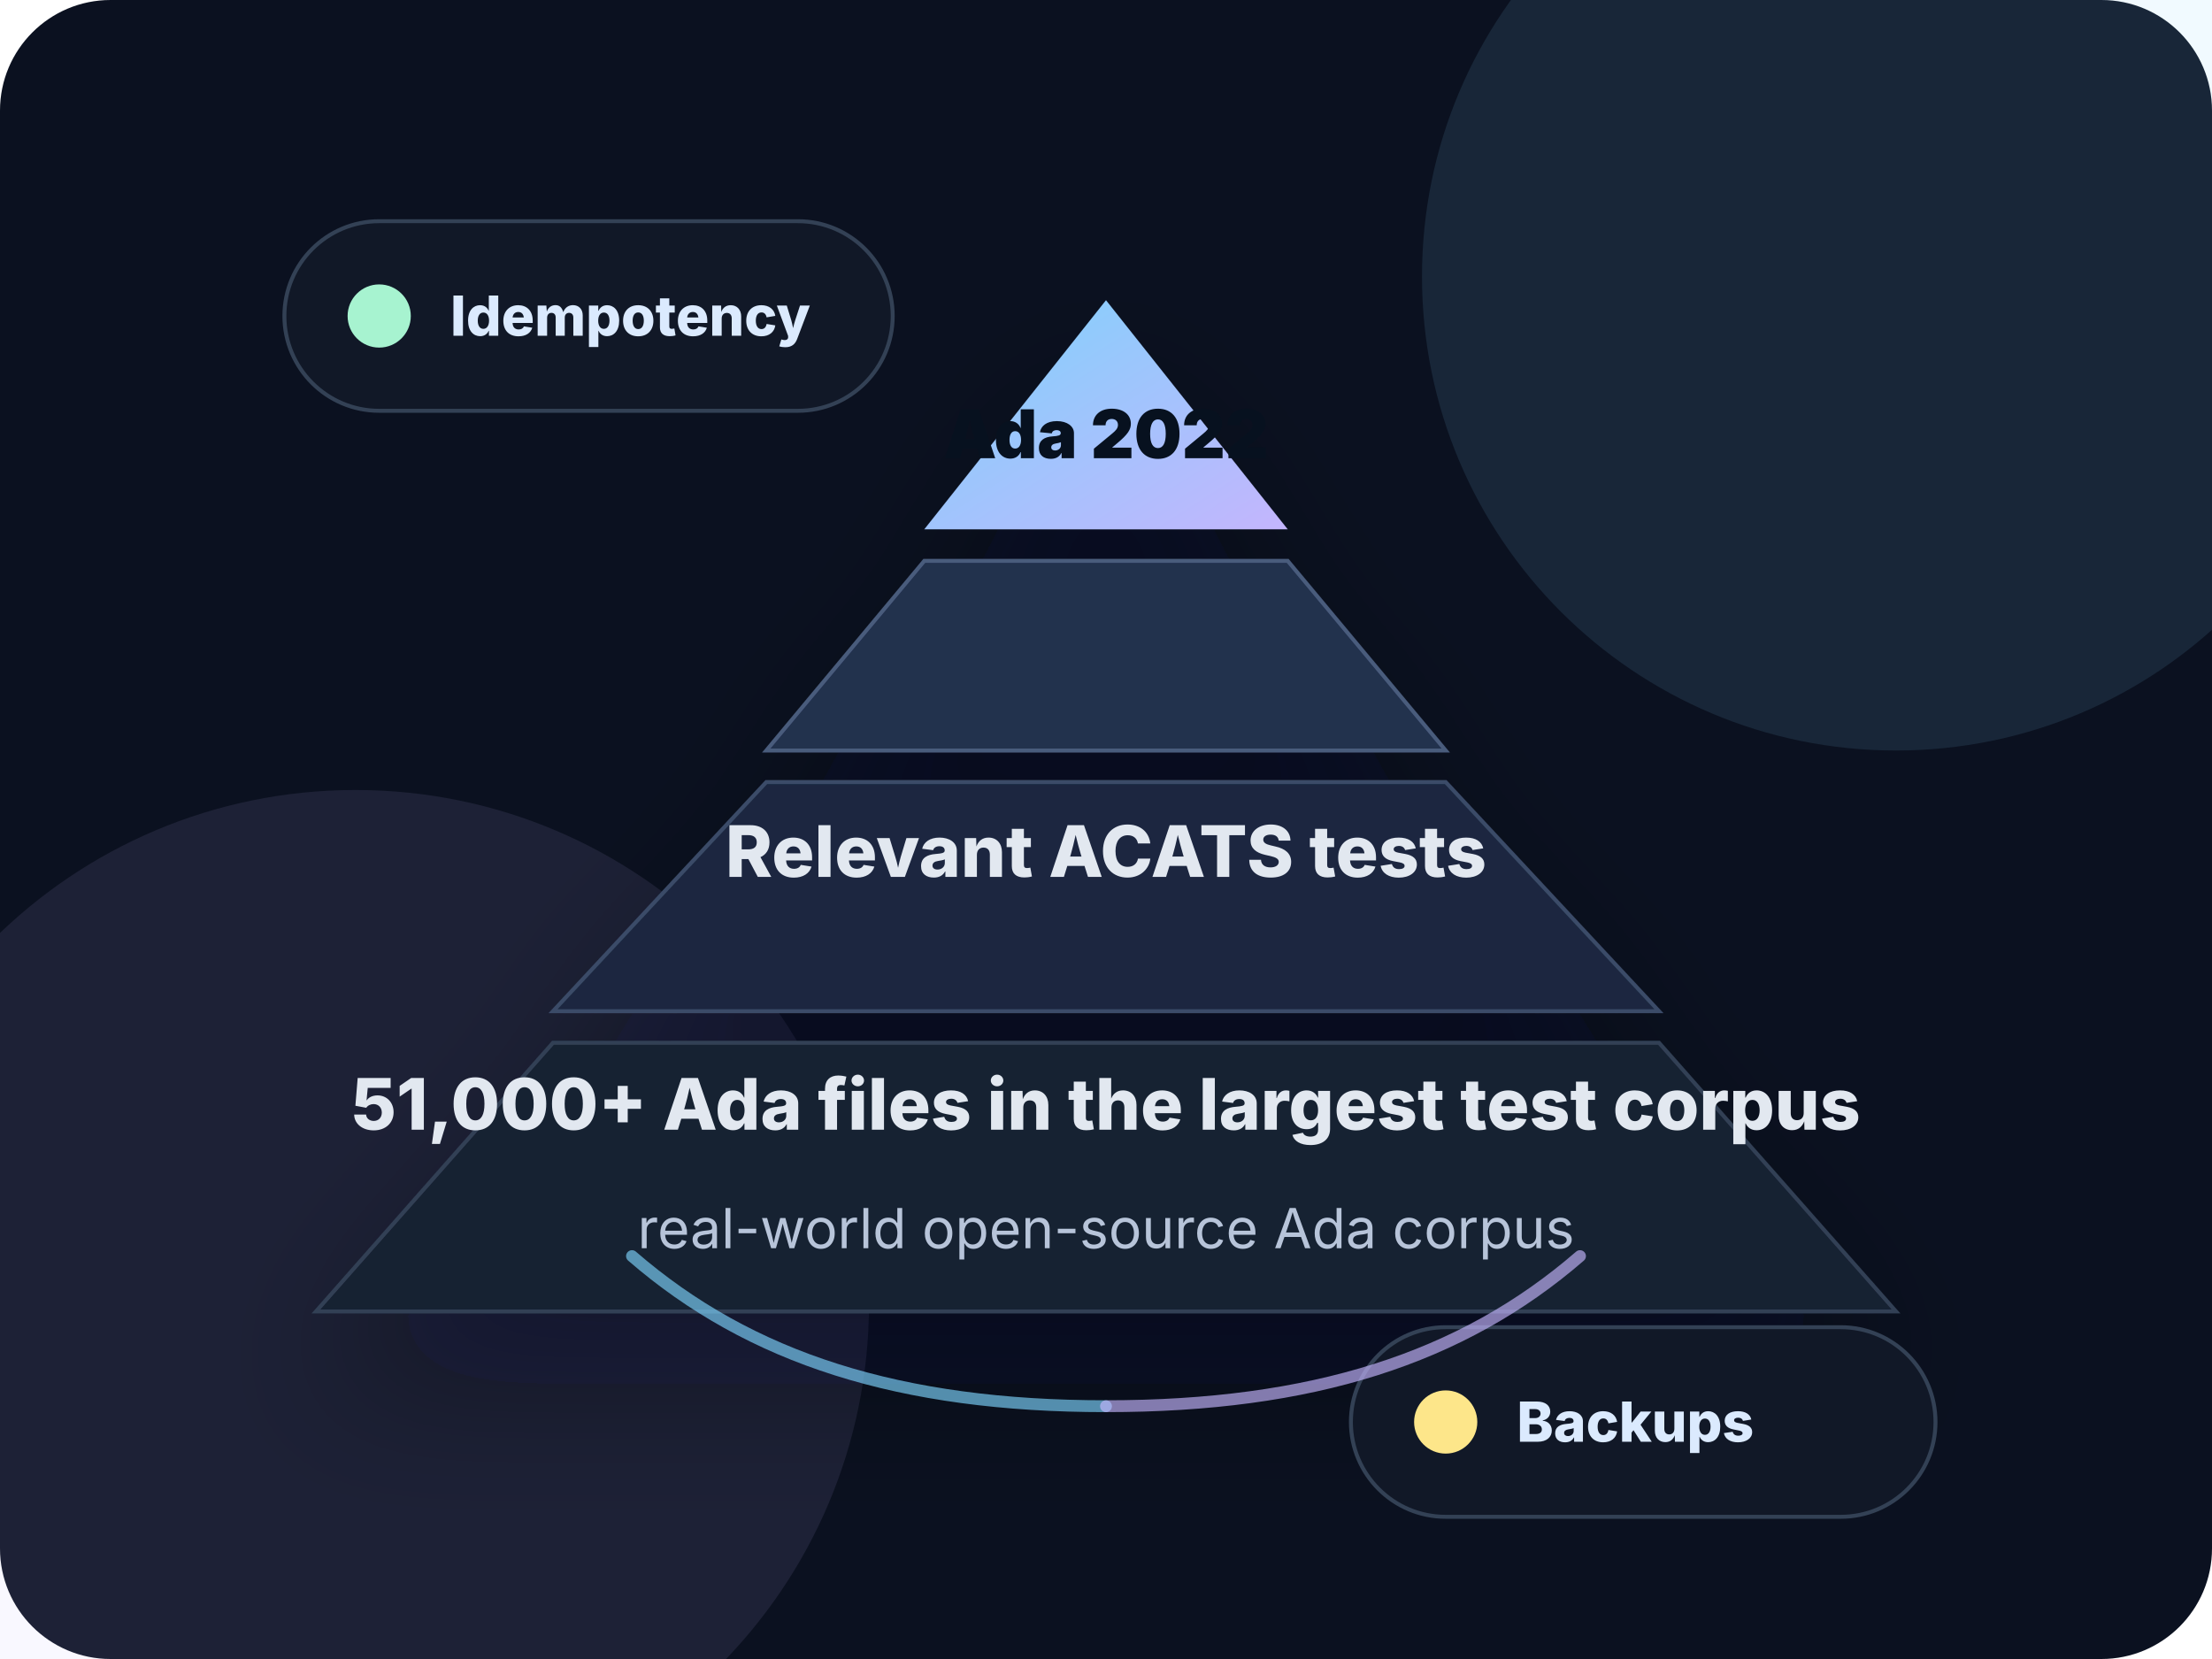
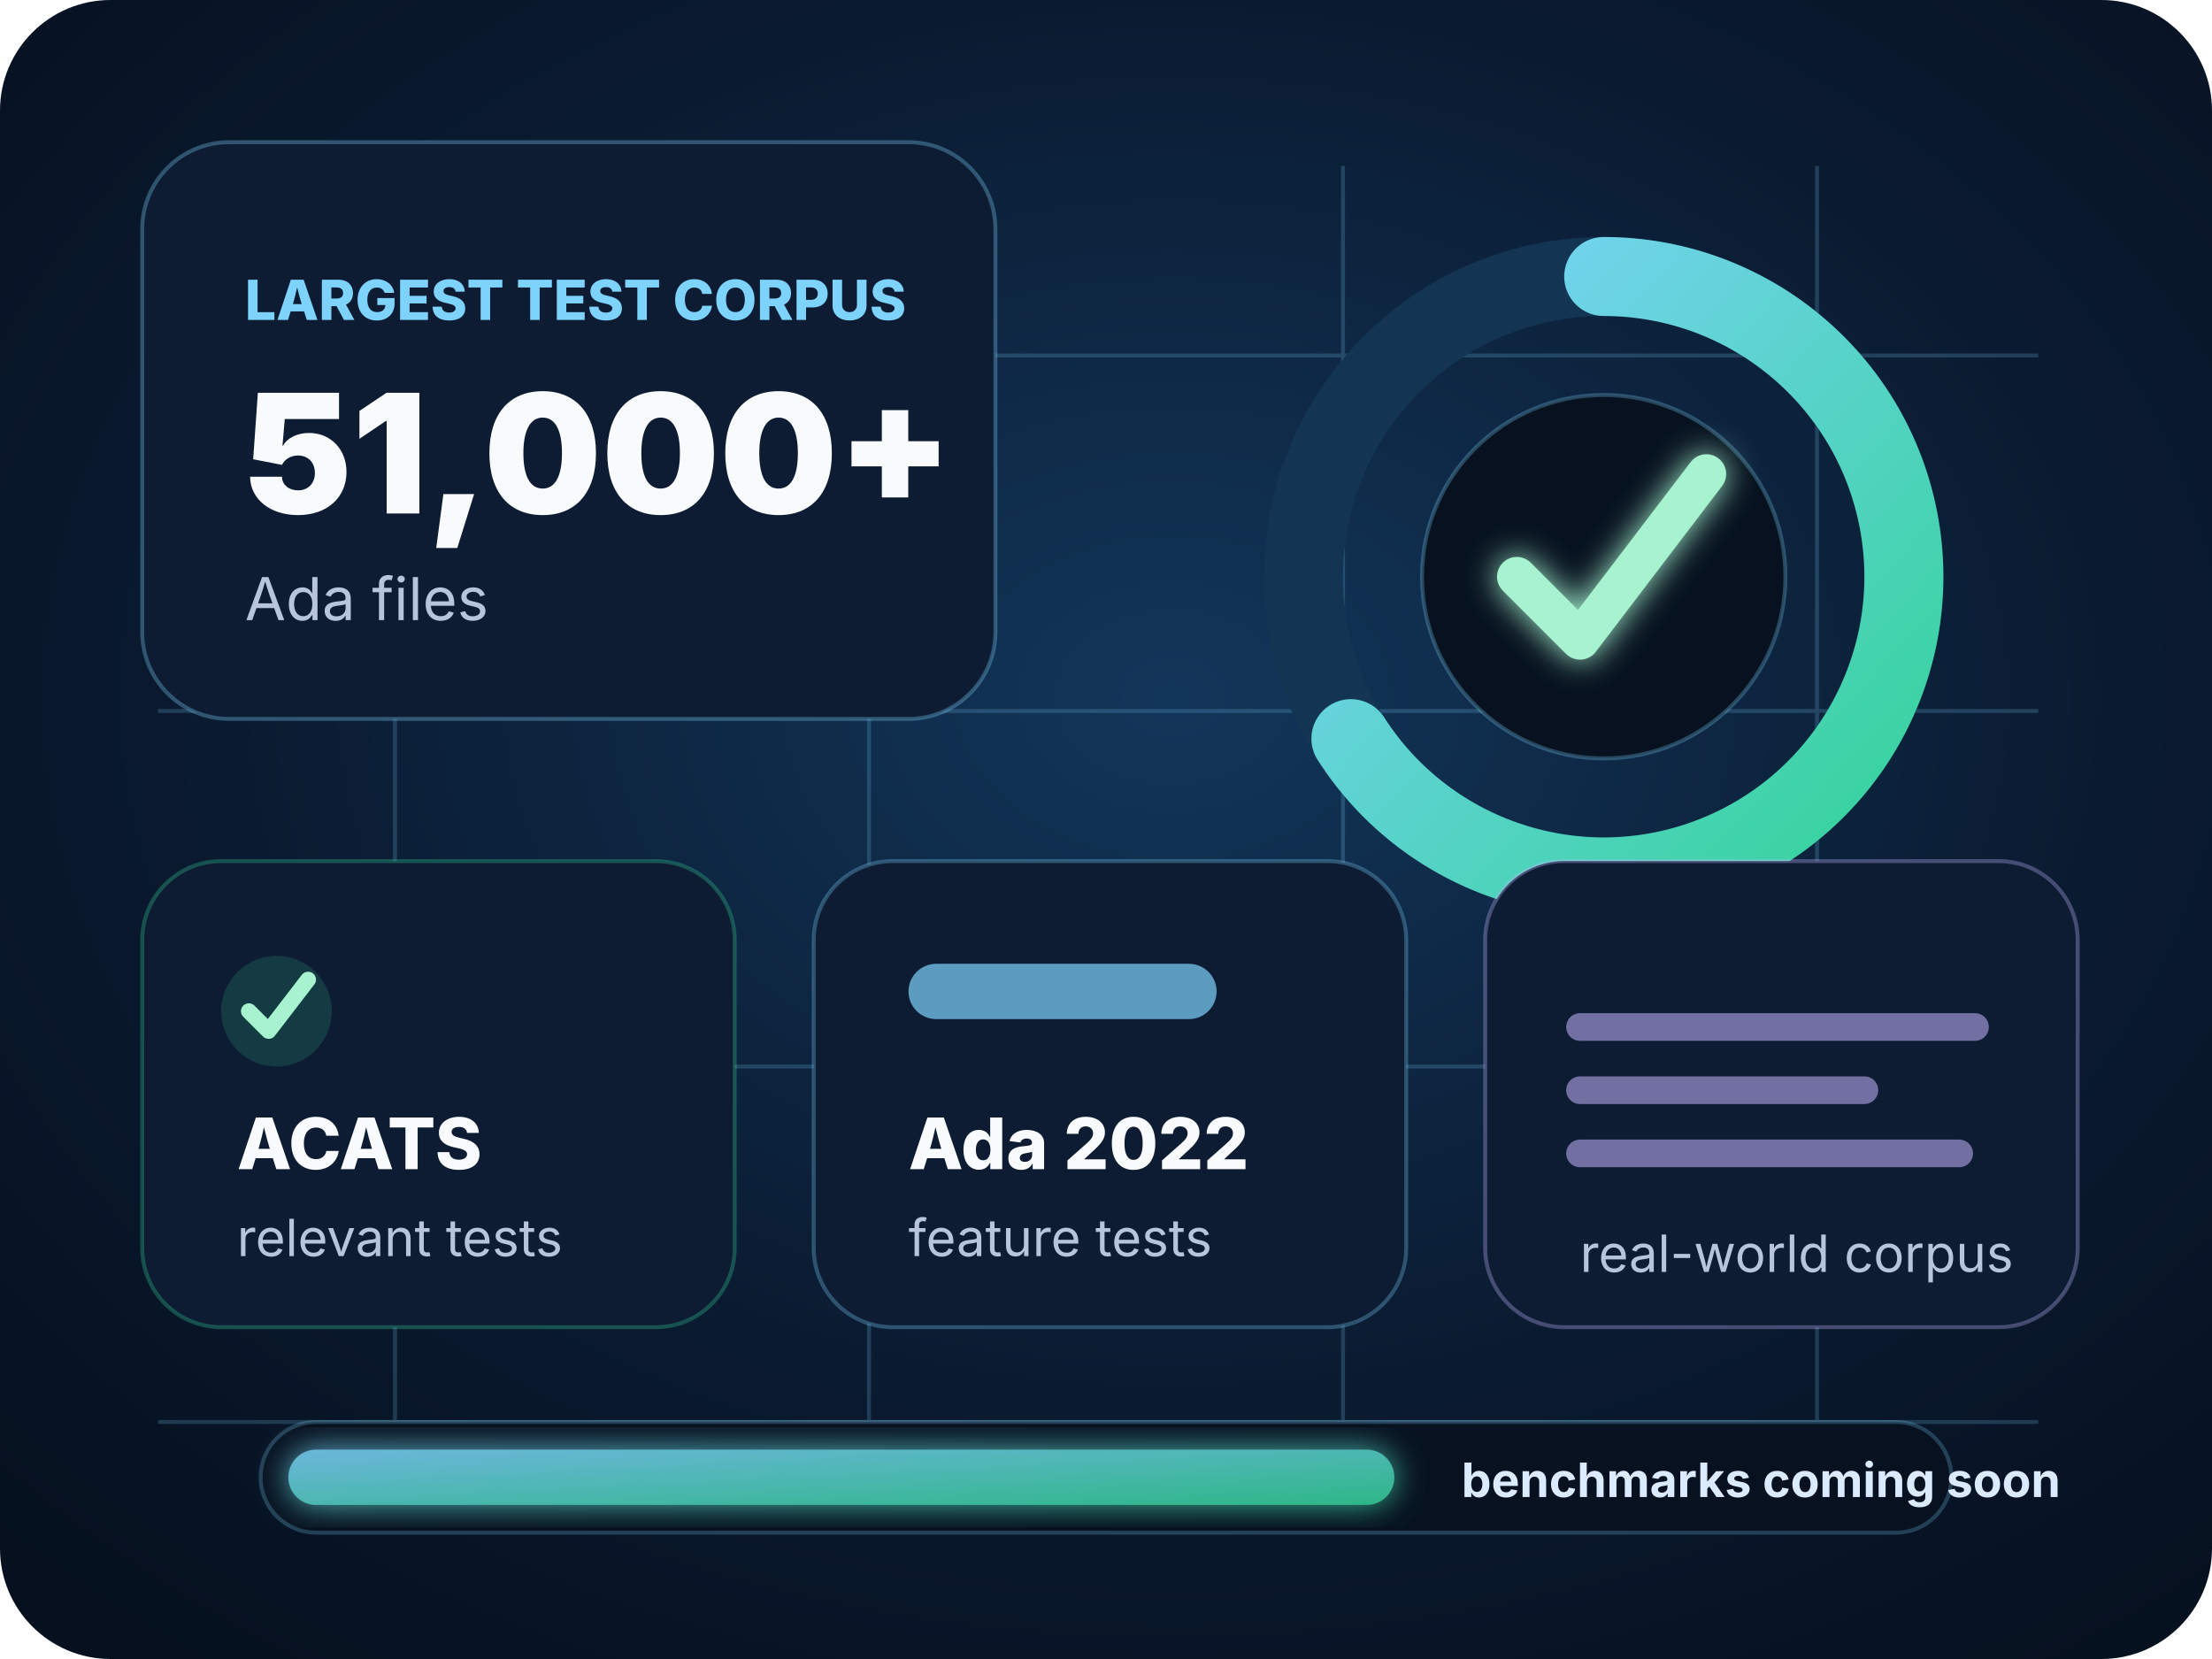
- <svg xmlns="http://www.w3.org/2000/svg" width="560" height="420" viewBox="0 0 560 420" role="img" aria-labelledby="title desc">
+ <svg xmlns="http://www.w3.org/2000/svg" width="560" height="420" viewBox="0 0 560 420" fill="none" role="img" aria-label="Adafmt validation dashboard illustration">
  <defs>
-     <linearGradient id="g1" x1="0" x2="1" y1="0" y2="1">
-       <stop offset="0" stop-color="#7dd3fc" />
-       <stop offset="1" stop-color="#c4b5fd" />
+     <radialGradient id="bg" cx="53%" cy="42%" r="74%">
+       <stop offset="0" stop-color="#12365a" />
+       <stop offset="0.58" stop-color="#0a1a30" />
+       <stop offset="1" stop-color="#06101e" />
+     </radialGradient>
+     <linearGradient id="g" x1="0" y1="0" x2="1" y2="1">
+       <stop stop-color="#7dd3fc" />
+       <stop offset="1" stop-color="#34d399" />
    </linearGradient>
-     <linearGradient id="g2" x1="0" x2="1" y1="0" y2="0">
-       <stop offset="0" stop-color="#0f172a" />
-       <stop offset="1" stop-color="#1e293b" />
-     </linearGradient>
-     <filter id="shadow" x="-20%" y="-20%" width="140%" height="140%">
-       <feDropShadow dx="0" dy="18" stdDeviation="18" flood-color="#020617" flood-opacity="0.35" />
+     <filter id="glow" x="-40%" y="-40%" width="180%" height="180%">
+       <feGaussianBlur stdDeviation="4" result="blur" />
+       <feMerge>
+         <feMergeNode in="blur" />
+         <feMergeNode in="SourceGraphic" />
+       </feMerge>
    </filter>
  </defs>
-   <rect width="560" height="420" rx="28" fill="#0b1120" />
-   <circle cx="480" cy="70" r="120" fill="#7dd3fc" opacity="0.11" />
-   <circle cx="90" cy="330" r="130" fill="#c4b5fd" opacity="0.10" />
-   <g filter="url(#shadow)">
-     <path d="M80 332 H480 L420 264 H140 Z" fill="#172033" stroke="#334155" />
-     <path d="M140 256 H420 L366 198 H194 Z" fill="#1b2841" stroke="#3b4b67" />
-     <path d="M194 190 H366 L326 142 H234 Z" fill="#20304e" stroke="#4a5b7c" />
-     <path d="M234 134 H326 L280 76 Z" fill="url(#g1)" />
+   <rect width="560" height="420" rx="28" fill="url(#bg)" />
+   <g opacity="0.2">
+     <path d="M40 90H516M40 180H516M40 270H516M40 360H516" stroke="#7dd3fc" />
+     <path d="M100 42V382M220 42V382M340 42V382M460 42V382" stroke="#7dd3fc" />
  </g>
-   <text x="280" y="116" text-anchor="middle" fill="#07111f" font-family="Inter, Segoe UI, Arial, sans-serif" font-size="17" font-weight="900">Ada 2022</text>
-   <text x="280" y="222" text-anchor="middle" fill="#e2e8f0" font-family="Inter, Segoe UI, Arial, sans-serif" font-size="18" font-weight="800">Relevant ACATS tests</text>
-   <text x="280" y="286" text-anchor="middle" fill="#e2e8f0" font-family="Inter, Segoe UI, Arial, sans-serif" font-size="18" font-weight="800">51,000+ Ada files in the largest test corpus</text>
-   <text x="280" y="316" text-anchor="middle" fill="#b7c4d9" font-family="Inter, Segoe UI, Arial, sans-serif" font-size="14">real-world open-source Ada corpus</text>
-   <g transform="translate(72 56)">
-     <rect width="154" height="48" rx="24" fill="#111827" stroke="#334155" />
-     <circle cx="24" cy="24" r="8" fill="#a7f3d0" />
-     <text x="42" y="29" fill="#dbeafe" font-family="Inter, Segoe UI, Arial, sans-serif" font-size="14" font-weight="800">Idempotency</text>
+   <g transform="translate(36 36)">
+     <rect width="216" height="146" rx="22" fill="#0d1c33" stroke="#7dd3fc" stroke-opacity="0.32" />
+     <text x="26" y="45" font-family="Inter, Arial, sans-serif" font-size="14" fill="#7dd3fc" font-weight="800">LARGEST TEST CORPUS</text>
+     <text x="26" y="94" font-family="Inter, Arial, sans-serif" font-size="42" fill="#f8fafc" font-weight="850">51,000+</text>
+     <text x="26" y="121" font-family="Inter, Arial, sans-serif" font-size="15" fill="#b7c4d9">Ada files</text>
  </g>
-   <g transform="translate(342 336)">
-     <rect width="148" height="48" rx="24" fill="#111827" stroke="#334155" />
-     <circle cx="24" cy="24" r="8" fill="#fde68a" />
-     <text x="42" y="29" fill="#dbeafe" font-family="Inter, Segoe UI, Arial, sans-serif" font-size="14" font-weight="800">Backups</text>
+   <g transform="translate(302 42)">
+     <circle cx="104" cy="104" r="76" stroke="#143454" stroke-width="20" />
+     <path d="M104 28a76 76 0 1 1-64 117" stroke="url(#g)" stroke-width="20" stroke-linecap="round" />
+     <circle cx="104" cy="104" r="46" fill="#07111f" stroke="#7dd3fc" stroke-opacity="0.28" />
+     <path d="M82 104l16 16 32-42" stroke="#a7f3d0" stroke-width="10" stroke-linecap="round" stroke-linejoin="round" filter="url(#glow)" />
  </g>
-   <path d="M280 356 C228 356 190 344 160 318" fill="none" stroke="#7dd3fc" stroke-width="3" stroke-linecap="round" opacity="0.65" />
-   <path d="M280 356 C332 356 370 344 400 318" fill="none" stroke="#c4b5fd" stroke-width="3" stroke-linecap="round" opacity="0.65" />
+   <g transform="translate(36 218)">
+     <rect width="150" height="118" rx="20" fill="#0d1c33" stroke="#34d399" stroke-opacity="0.30" />
+     <circle cx="34" cy="38" r="14" fill="#34d399" opacity="0.17" />
+     <path d="M27 38l5 5 10-13" stroke="#a7f3d0" stroke-width="4" stroke-linecap="round" stroke-linejoin="round" />
+     <text x="24" y="78" font-family="Inter, Arial, sans-serif" font-size="18" fill="#f8fafc" font-weight="800">ACATS</text>
+     <text x="24" y="100" font-family="Inter, Arial, sans-serif" font-size="13" fill="#b7c4d9">relevant tests</text>
+   </g>
+   <g transform="translate(206 218)">
+     <rect width="150" height="118" rx="20" fill="#0d1c33" stroke="#7dd3fc" stroke-opacity="0.30" />
+     <rect x="24" y="26" width="78" height="14" rx="7" fill="#7dd3fc" opacity="0.7" />
+     <text x="24" y="78" font-family="Inter, Arial, sans-serif" font-size="18" fill="#f8fafc" font-weight="800">Ada 2022</text>
+     <text x="24" y="100" font-family="Inter, Arial, sans-serif" font-size="13" fill="#b7c4d9">feature tests</text>
+   </g>
+   <g transform="translate(376 218)">
+     <rect width="150" height="118" rx="20" fill="#0d1c33" stroke="#c4b5fd" stroke-opacity="0.32" />
+     <path d="M24 42h100M24 58h72M24 74h96" stroke="#c4b5fd" stroke-width="7" stroke-linecap="round" opacity="0.55" />
+     <text x="24" y="104" font-family="Inter, Arial, sans-serif" font-size="13" fill="#b7c4d9">real-world corpus</text>
+   </g>
+   <g transform="translate(66 360)">
+     <rect width="428" height="28" rx="14" fill="#07111f" stroke="#7dd3fc" stroke-opacity="0.24" />
+     <rect x="7" y="7" width="280" height="14" rx="7" fill="url(#g)" opacity="0.85" filter="url(#glow)" />
+     <text x="304" y="19" font-family="Inter, Arial, sans-serif" font-size="12" fill="#dbeafe" font-weight="700">benchmarks coming soon</text>
+   </g>
</svg>
